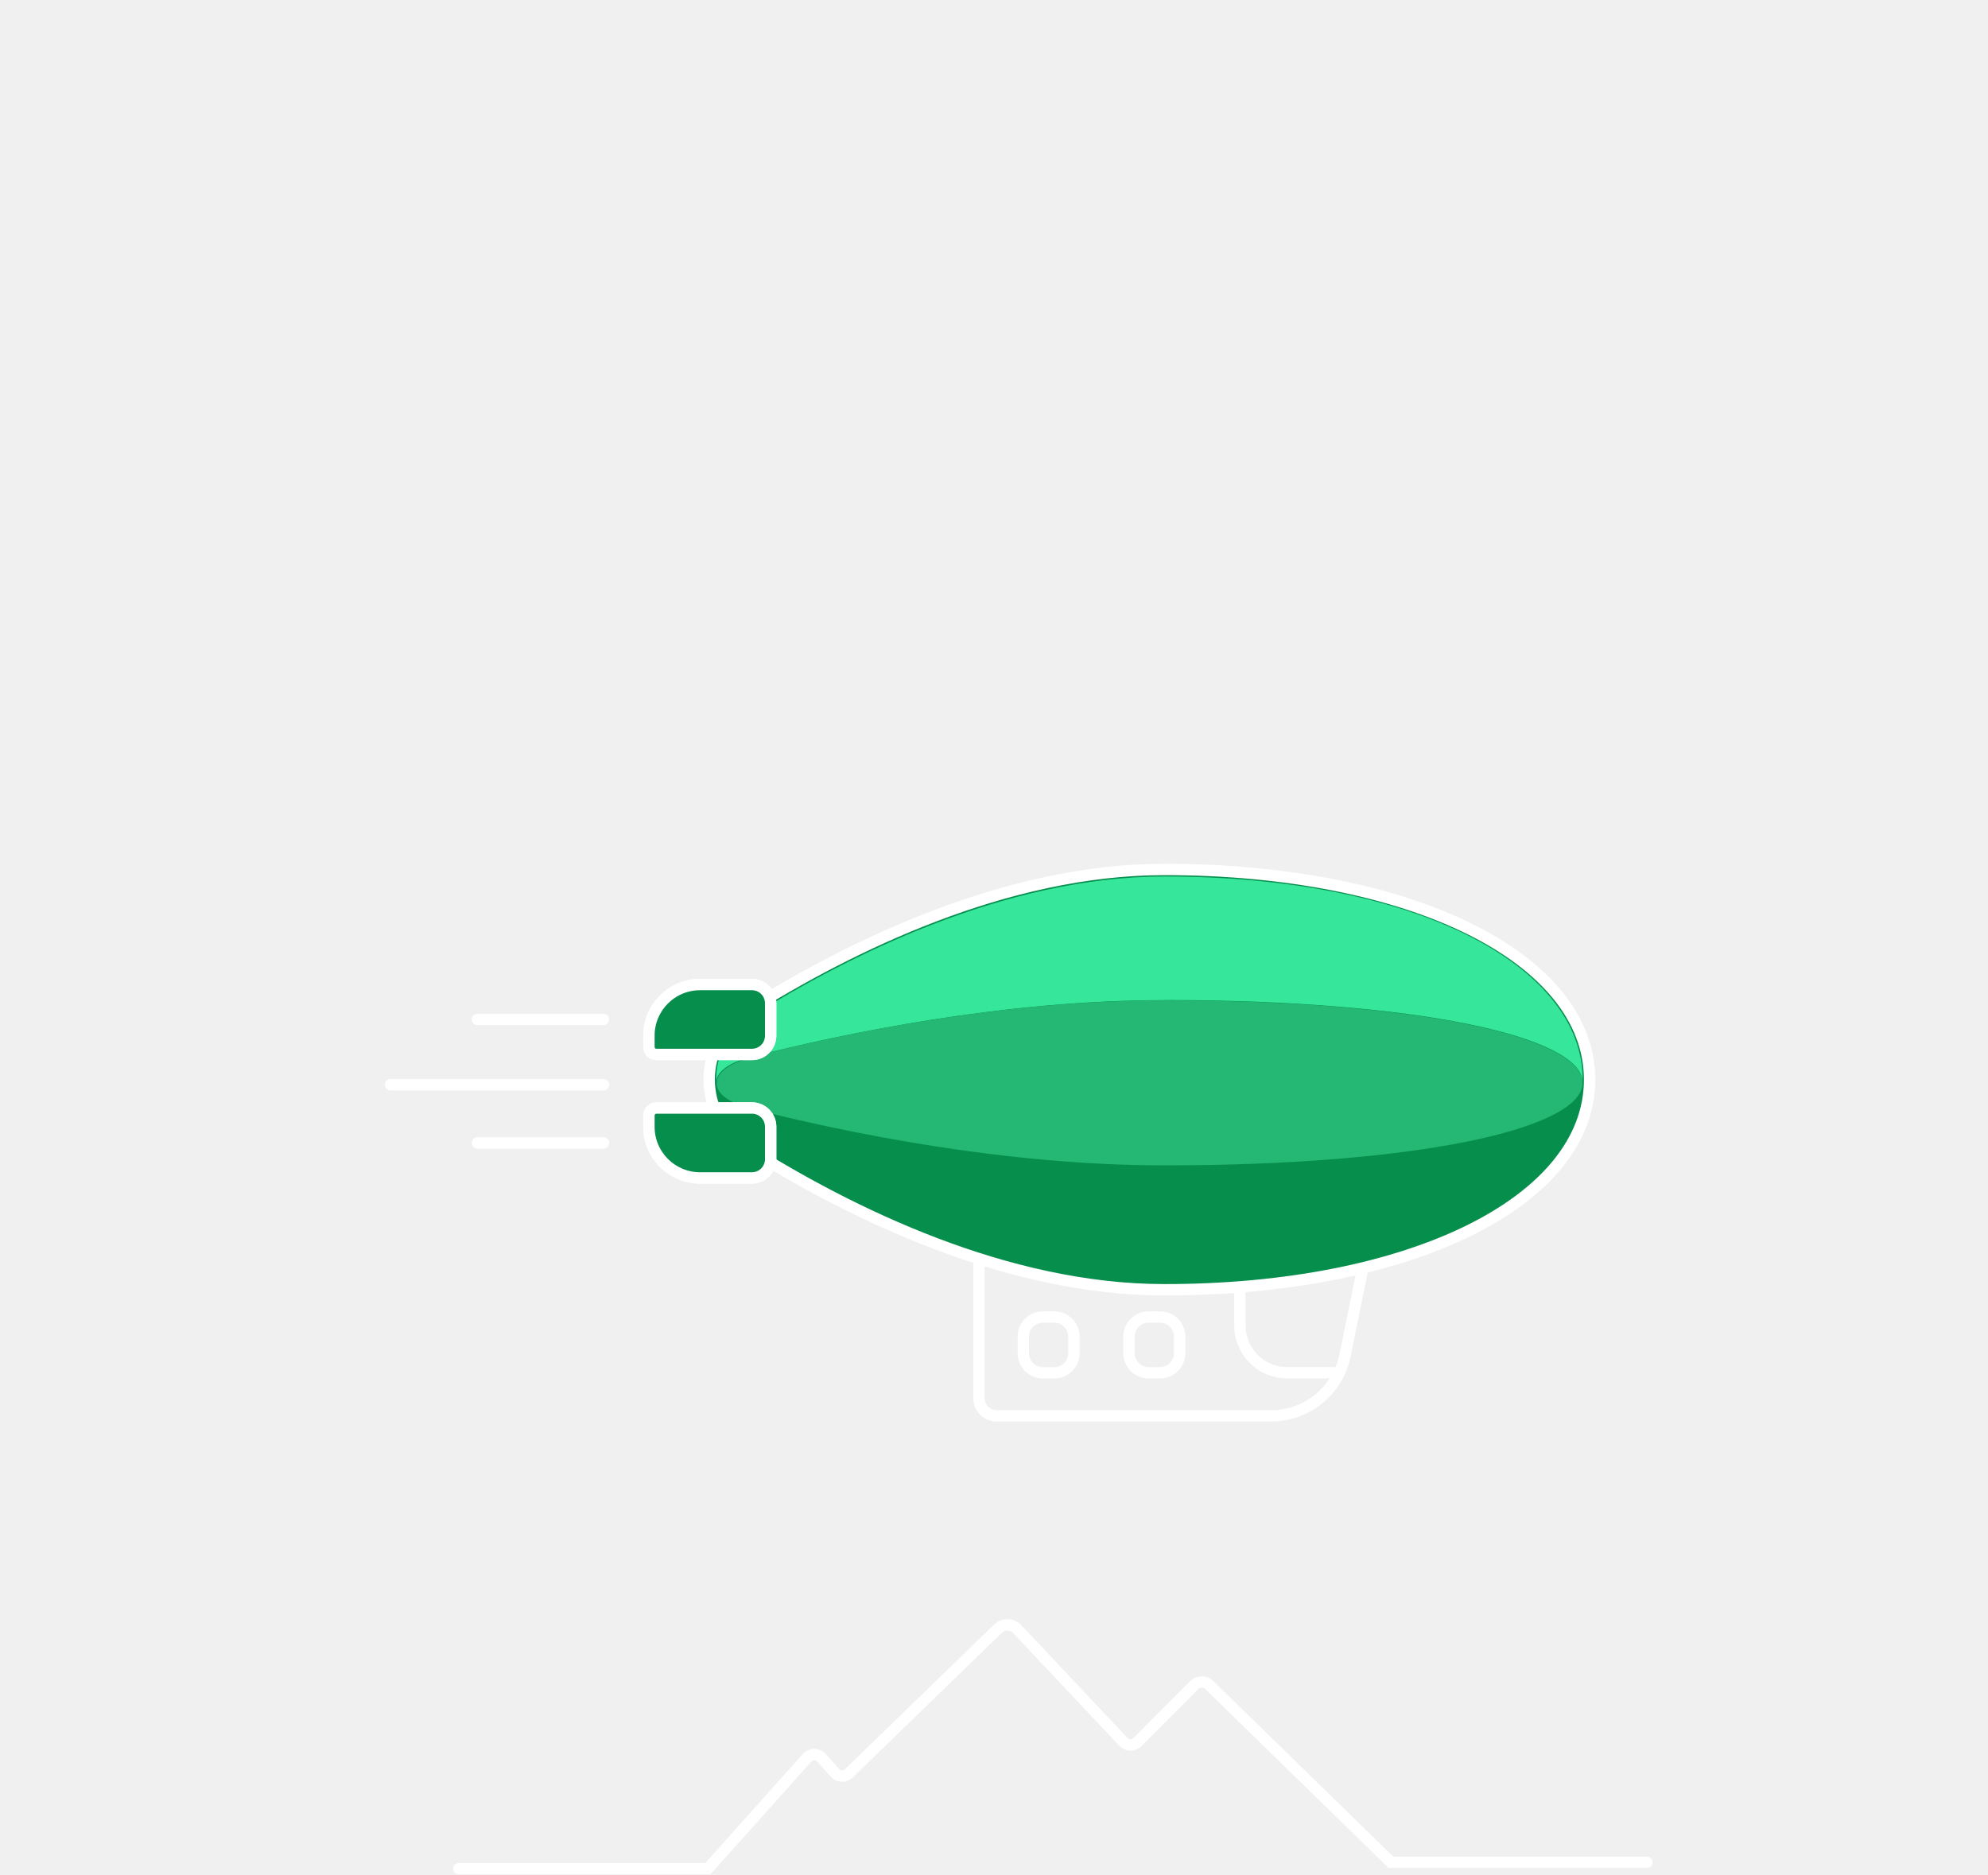
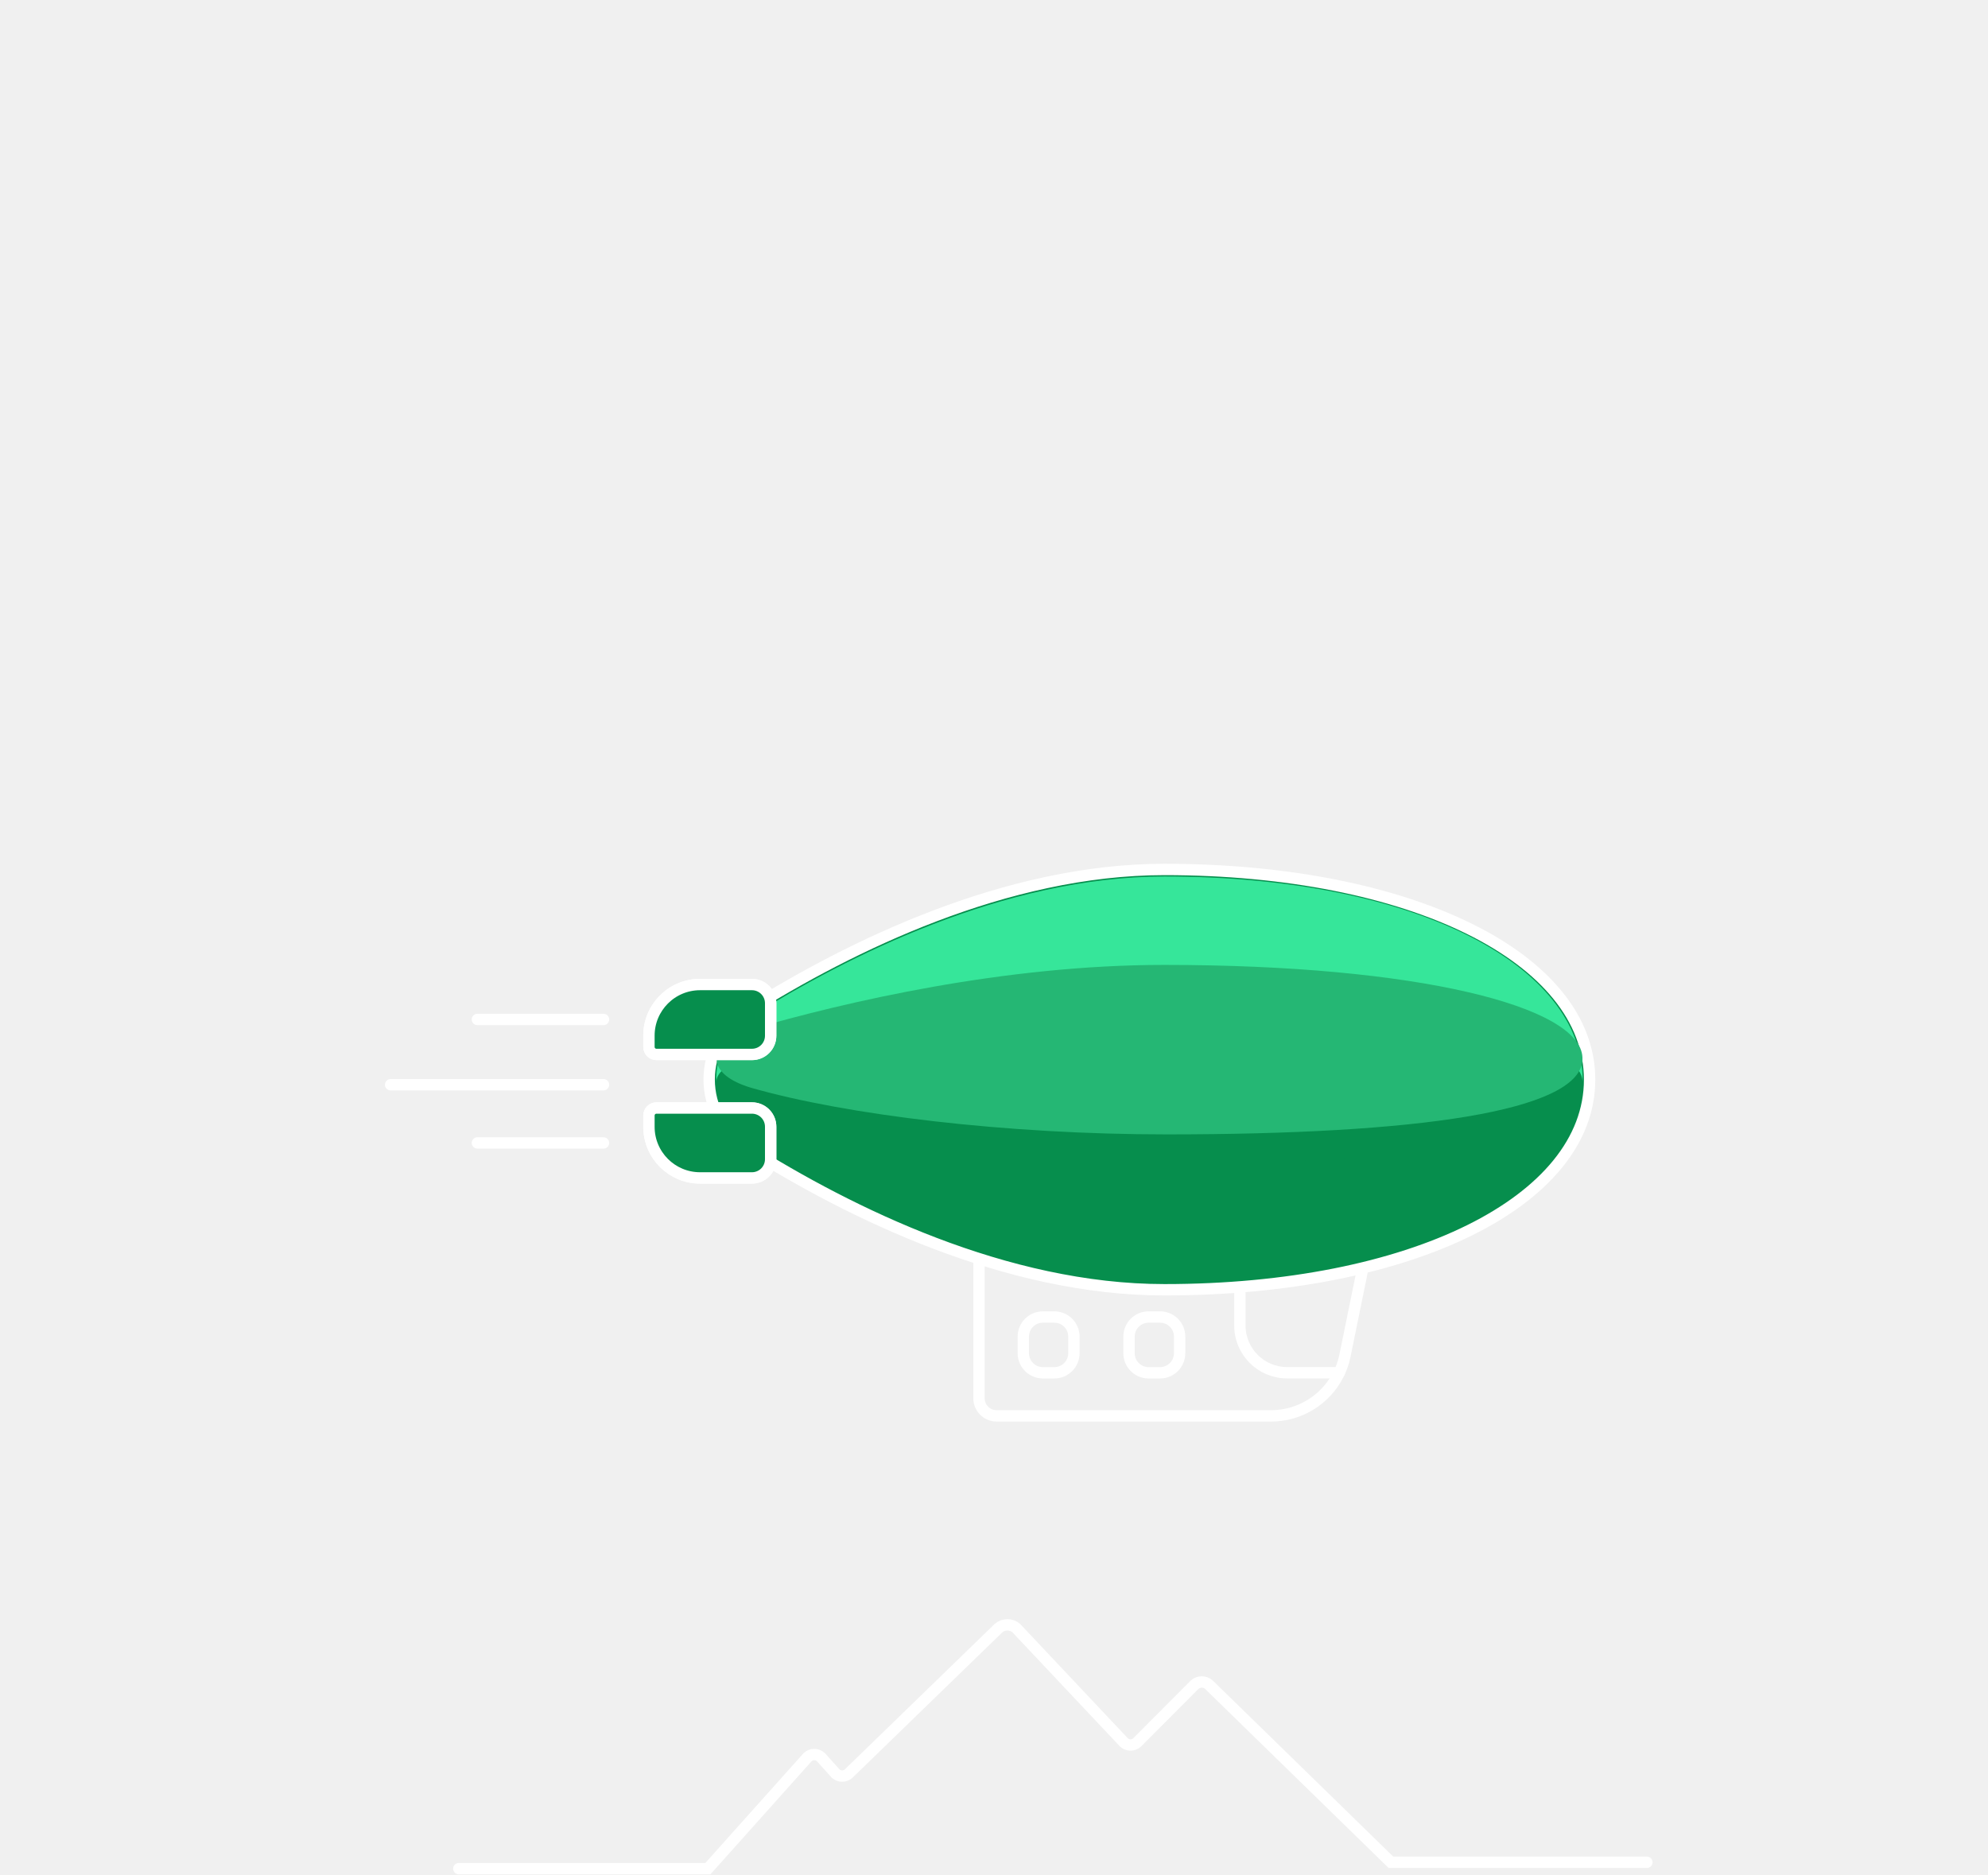
<svg xmlns="http://www.w3.org/2000/svg" viewBox="0 0 350 330">
  <g id="airship">
    <g id="airship-body" opacity="1">
      <animate attributeName="opacity" from="1" to="0" dur="0.2s" repeatCount="1" begin="3s" fill="freeze" />
      <g transform-origin="175 165">
        <animateTransform attributeName="transform" type="scale" values="1, 0.97; 1, 1; 1, 0.92; 1, 1; 1, 0.97" keyTimes="0; 0.25; 0.5; 0.75; 1" dur="2s" repeatCount="2" begin="0s" additive="sum" />
        <animateTransform attributeName="transform" type="translate" values="0, -3; 0, 0; 0, -3" keyTimes="0; 0.5; 1" dur="1s" repeatCount="4" begin="0s" additive="sum" />
        <animateTransform attributeName="transform" type="skewY" values="2; 0; 2" keyTimes="0; 0.5; 1" dur="1s" repeatCount="4" begin="0s" fill="freeze" additive="sum" />
        <path d="M175.44,249.28h48.36a13.27,13.27,0,0,0,13-10.65l3.74-18.32H172.36v25.89A3.09,3.09,0,0,0,175.44,249.28Z" fill="none" stroke="#fff" stroke-linecap="round" stroke-linejoin="round" stroke-width="2" />
        <path d="M235.79,241.69h-9.22a8.31,8.31,0,0,1-8.28-8.31V220.31" fill="none" stroke="#fff" stroke-linecap="round" stroke-miterlimit="10" stroke-width="2" />
        <path d="M185.64,231.88h-2.05a3.45,3.45,0,0,0-3.43,3.45v2.92a3.45,3.45,0,0,0,3.43,3.45h2.05a3.45,3.45,0,0,0,3.43-3.45v-2.92A3.45,3.45,0,0,0,185.64,231.88Z" fill="none" stroke="#fff" stroke-linecap="round" stroke-linejoin="round" stroke-width="2" />
        <path id="window" d="M204.25,231.88h-2.05a3.45,3.45,0,0,0-3.43,3.45v2.92a3.45,3.45,0,0,0,3.43,3.45h2.05a3.45,3.45,0,0,0,3.43-3.45v-2.92A3.44,3.44,0,0,0,204.25,231.88Z" fill="none" stroke="#fff" stroke-linecap="round" stroke-linejoin="round" opacity="1" stroke-width="2">
          <animate attributeName="opacity" from="1" to="0" begin="2.9s" repeatCount="1" fill="freeze" />
        </path>
      </g>
      <path d="M205,227.08c43.38,0,74.86-15.55,74.86-37s-31.48-37-74.86-37c-27.94,0-55.36,13.53-73.46,24.87a14.3,14.3,0,0,0,0,24.21c18.09,11.33,45.52,24.87,73.46,24.87" fill="#068e4d" />
      <path d="M205,227.08c43.38,0,74.86-15.55,74.86-37s-31.48-37-74.86-37c-27.94,0-55.36,13.53-73.46,24.87a14.3,14.3,0,0,0,0,24.21C149.63,213.54,177.06,227.08,205,227.08Z" fill="none" stroke="#fff" stroke-width="2" />
-       <path d="M205,176.09c-28.23,0-56.07,5.76-72.81,10-3.95,1-6,2.66-6.08,4.34A12.93,12.93,0,0,1,132.18,179c16.74-10.5,44.58-24.68,72.81-24.68,44.81,0,73.64,16,73.64,35.75,0,0.12,0,.24,0,0.37-0.37-7.95-29.1-14.37-73.63-14.37" fill="#36e69a" />
+       <path d="M 205 176.09 C 176.77 176.09 148.93 181.85 132.19 186.09 C 128.24 187.09 126.19 188.75 126.11 190.43 C 126.028 188.16 126.547 185.907 127.612 183.901 C 128.678 181.894 130.253 180.204 132.18 179 C 148.92 168.5 176.76 154.32 204.99 154.32 C 249.8 154.32 278.63 170.32 278.63 190.07 C 278.63 190.19 278.63 190.31 278.63 190.44 C 278.26 182.49 249.53 176.07 205 176.07" fill="#36e69a">
+         <animate attributeName="d" values="M 205 176.09 C 176.77 176.09 148.93 181.85 132.19 186.09 C 128.24 187.09 126.19 188.75 126.11 190.43 C 126.028 188.16 126.547 185.907 127.612 183.901 C 128.678 181.894 130.253 180.204 132.18 179 C 148.92 168.5 176.76 154.32 204.99 154.32 C 249.8 154.32 278.63 170.32 278.63 190.07 C 278.63 190.19 278.63 190.31 278.63 190.44 C 278.26 182.49 249.53 176.07 205 176.07;           M 205 180.376 C 176.77 180.376 150.488 186.525 133.748 190.765 C 129.798 191.765 124.242 210.568 124.162 212.248 C 124.079 209.938 124.421 202.433 125.274 195.2 C 126.128 187.966 127.492 181.004 129.453 179.779 C 146.193 169.279 176.76 154.32 204.99 154.32 C 249.8 154.32 278.63 170.32 278.63 190.07 C 278.63 192.401 278.63 194.732 278.63 197.063 C 278.26 189.113 249.53 180.356 205 180.356;           M 205 176.09 C 176.77 176.09 148.93 181.85 132.19 186.09 C 128.24 187.09 126.19 188.75 126.11 190.43 C 126.028 188.16 126.547 185.907 127.612 183.901 C 128.678 181.894 130.253 180.204 132.18 179 C 148.92 168.5 176.76 154.32 204.99 154.32 C 249.8 154.32 278.63 170.32 278.63 190.07 C 278.63 190.19 278.63 190.31 278.63 190.44 C 278.26 182.49 249.53 176.07 205 176.07" keyTimes="0; 0.5; 1" dur="2s" begin="0s" repeatCount="3" fill="freeze" />
+       </path>
      <path d="M132.18,195.12c16.74,4.27,44.58,10,72.81,10,44.14,0,72.75-6.32,73.6-14.18-0.86,19.34-29.45,34.86-73.6,34.86-28.23,0-56.07-14.19-72.81-24.68a12.88,12.88,0,0,1-6-10.18c0.26,1.61,2.26,3.18,6,4.14" fill="#068e4d" />
-       <path d="M132.18,186.12c16.74-4.27,44.58-10,72.81-10,44.53,0,73.26,6.43,73.61,14.38,0,0.17,0,.34,0,0.51-0.85,7.86-29.45,14.17-73.6,14.17-28.23,0-56.07-5.76-72.81-10-3.79-1-5.79-2.53-6-4.13l0-.51c0.13-1.69,2.15-3.36,6.1-4.37" fill="#25b774">
-         <animate attributeName="d" from="M132.18,186.12c16.74-4.27,44.58-10,72.81-10,44.53,0,73.26,6.43,73.61,14.38,0,0.17,0,.34,0,0.51-0.85,7.86-29.45,14.17-73.6,14.17-28.23,0-56.07-5.76-72.81-10-3.79-1-5.79-2.53-6-4.13l0-.51c0.13-1.69,2.15-3.36,6.1-4.37" to="M132.18,186.12c16.74-4.27,44.58-10,72.81-10,44.53,0,73.26,6.43,73.61,14.38,0,0.17,0,.34,0,0.51-0.85,7.86-29.45,14.17-73.6,14.17-28.23,0-56.07-5.76-72.81-10-3.79-1-5.79-2.53-6-4.13l0-.51c0.13-1.69,2.15-3.36,6.1-4.37" dur="1s" begin="0s" repeatCount="1" fill="freeze" />
+       <path d="M 132.18 181.227 C 148.92 176.384 176.76 169.886 204.99 169.886 C 249.52 169.886 278.25 177.178 278.6 186.194 C 278.6 186.387 278.6 186.58 278.6 186.773 C 277.75 195.686 249.54 199.725 205.39 199.725 C 198.332 199.725 191.275 199.512 184.397 199.117 C 177.519 198.721 170.82 198.144 164.481 197.417 C 158.142 196.689 152.161 195.812 146.72 194.815 C 141.278 193.819 136.375 192.704 132.19 191.502 C 128.4 190.368 126.4 188.632 126.19 186.818 C 126.19 186.625 126.19 186.432 126.19 186.24 C 126.32 184.323 128.34 182.429 132.29 181.284" fill="#25b774">
+         <animate attributeName="d" values="M 132.18 181.227 C 148.92 176.384 176.76 169.886 204.99 169.886 C 249.52 169.886 278.25 177.178 278.6 186.194 C 278.6 186.387 278.6 186.58 278.6 186.773 C 277.75 195.686 249.54 199.725 205.39 199.725 C 198.332 199.725 191.275 199.512 184.397 199.117 C 177.519 198.721 170.82 198.144 164.481 197.417 C 158.142 196.689 152.161 195.812 146.72 194.815 C 141.278 193.819 136.375 192.704 132.19 191.502 C 128.4 190.368 126.4 188.632 126.19 186.818 C 126.19 186.625 126.19 186.432 126.19 186.24 C 126.32 184.323 128.34 182.429 132.29 181.284;         M 132.18 191.223 C 148.92 186.438 176.76 180.016 204.99 180.016 C 249.52 180.016 278.25 187.222 278.6 196.131 C 278.6 196.322 278.6 196.512 278.6 196.703 C 277.75 205.511 249.15 212.583 205 212.583 C 176.77 212.583 148.93 206.128 132.19 201.376 C 128.4 200.255 126.4 198.541 126.19 196.748 C 126.19 196.557 126.19 196.367 126.19 196.176 C 126.222 195.703 126.373 195.231 126.642 194.771 C 126.912 194.312 127.3 193.865 127.808 193.442 C 128.315 193.019 128.942 192.619 129.689 192.255 C 130.436 191.891 131.303 191.562 132.29 191.279;         M 132.18 181.227 C 148.92 176.384 176.76 169.886 204.99 169.886 C 249.52 169.886 278.25 177.178 278.6 186.194 C 278.6 186.387 278.6 186.58 278.6 186.773 C 277.75 195.686 249.54 199.725 205.39 199.725 C 198.332 199.725 191.275 199.512 184.397 199.117 C 177.519 198.721 170.82 198.144 164.481 197.417 C 158.142 196.689 152.161 195.812 146.72 194.815 C 141.278 193.819 136.375 192.704 132.19 191.502 C 128.4 190.368 126.4 188.632 126.19 186.818 C 126.19 186.625 126.19 186.432 126.19 186.24 C 126.32 184.323 128.34 182.429 132.29 181.284" keyTimes="0; 0.5; 1" dur="2s" begin="0s" repeatCount="3" fill="freeze" />
      </path>
      <g id="wing1">
        <animateTransform attributeName="transform" type="translate" values="0, 5; 0, -5; 0, 5; 0, -5" keyTimes="0; 0.33; 0.66; 1" dur="3s" repeatCount="1" begin="0s" fill="freeze" />
        <path d="M123.23,173.34h9.16a3.29,3.29,0,0,1,3.29,3.3v5.71a3.29,3.29,0,0,1-3.29,3.3H115.57a1.32,1.32,0,0,1-1.32-1.32v-2a9,9,0,0,1,9-9" fill="#068e4d" />
        <path d="M123.23,173.34h9.16a3.29,3.29,0,0,1,3.29,3.3v5.71a3.29,3.29,0,0,1-3.29,3.3H115.57a1.32,1.32,0,0,1-1.32-1.32v-2A9,9,0,0,1,123.23,173.34Z" fill="none" stroke="#fff" stroke-linecap="round" stroke-linejoin="round" stroke-width="2" />
      </g>
      <g id="wing2">
        <animateTransform attributeName="transform" type="translate" values="0, 5; 0, -5; 0, 5; 0, -5" keyTimes="0; 0.33; 0.66; 1" dur="3s" repeatCount="1" begin="0s" fill="freeze" />
        <path d="M123.23,207.39h9.16a3.29,3.29,0,0,0,3.29-3.3v-5.71a3.29,3.29,0,0,0-3.29-3.3H115.57a1.32,1.32,0,0,0-1.32,1.32v2a9,9,0,0,0,9,9" fill="#068e4d" />
        <path d="M123.23,207.39h9.16a3.29,3.29,0,0,0,3.29-3.3v-5.71a3.29,3.29,0,0,0-3.29-3.3H115.57a1.32,1.32,0,0,0-1.32,1.32v2A9,9,0,0,0,123.23,207.39Z" fill="none" stroke="#fff" stroke-linecap="round" stroke-linejoin="round" stroke-width="2" />
      </g>
      <g id="wing3">
        <animateTransform attributeName="transform" type="translate" values="0, -5; 0, 5; 0, -5; 0, 5" keyTimes="0; 0.33; 0.66; 1" dur="3s" repeatCount="1" begin="0s" fill="freeze" />
        <path d="M123.23,173.34h9.16a3.29,3.29,0,0,1,3.29,3.3v5.71a3.29,3.29,0,0,1-3.29,3.3H115.57a1.32,1.32,0,0,1-1.32-1.32v-2a9,9,0,0,1,9-9" fill="#068e4d" />
        <path d="M123.23,173.34h9.16a3.29,3.29,0,0,1,3.29,3.3v5.71a3.29,3.29,0,0,1-3.29,3.3H115.57a1.32,1.32,0,0,1-1.32-1.32v-2A9,9,0,0,1,123.23,173.34Z" fill="none" stroke="#fff" stroke-linecap="round" stroke-linejoin="round" stroke-width="2" />
      </g>
      <g id="wing4">
        <animateTransform attributeName="transform" type="translate" values="0, -5; 0, 5; 0, -5; 0, 5" keyTimes="0; 0.33; 0.66; 1" dur="3s" repeatCount="1" begin="0s" fill="freeze" />
        <path d="M123.23,207.39h9.16a3.29,3.29,0,0,0,3.29-3.3v-5.71a3.29,3.29,0,0,0-3.29-3.3H115.57a1.32,1.32,0,0,0-1.32,1.32v2a9,9,0,0,0,9,9" fill="#068e4d" />
        <path d="M123.23,207.39h9.16a3.29,3.29,0,0,0,3.29-3.3v-5.71a3.29,3.29,0,0,0-3.29-3.3H115.57a1.32,1.32,0,0,0-1.32,1.32v2A9,9,0,0,0,123.23,207.39Z" fill="none" stroke="#fff" stroke-linecap="round" stroke-linejoin="round" stroke-width="2" />
      </g>
    </g>
    <path id="window" opacity="0" d="M204.25,231.88h-2.05a3.45,3.45,0,0,0-3.43,3.45v2.92a3.45,3.45,0,0,0,3.43,3.45h2.05a3.45,3.45,0,0,0,3.43-3.45v-2.92A3.44,3.44,0,0,0,204.25,231.88Z" fill="none" stroke="#fff" stroke-linecap="round" stroke-linejoin="round" stroke-width="2">
      <animate attributeName="opacity" from="0" to="1" dur="0.1s" begin="2.9s" repeatCount="1" fill="freeze" />
      <animate attributeName="d" from="M204.25,231.88h-2.05a3.45,3.45,0,0,0-3.43,3.45v2.92a3.45,3.45,0,0,0,3.43,3.45h2.05a3.45,3.45,0,0,0,3.43-3.45v-2.92A3.44,3.44,0,0,0,204.25,231.88Z" to="M275,225.43H257.87a17.6,17.6,0,0,1-17.52-17.58V170a17.6,17.6,0,0,1,17.52-17.58H275A17.6,17.6,0,0,1,292.51,170v37.83A17.61,17.61,0,0,1,275,225.43Z" dur="0.25s" begin="3s" repeatCount="1" fill="freeze" />
      <animate attributeName="stroke-width" values="2; 4" keyTimes="0; 1" dur="0.25s" repeatCount="1" fill="freeze" begin="3s" />
    </path>
    <defs>
      <clipPath id="window-mask">
        <path d="M275,225.43H257.87a17.6,17.6,0,0,1-17.52-17.58V170a17.6,17.6,0,0,1,17.52-17.58H275A17.6,17.6,0,0,1,292.51,170v37.83A17.61,17.61,0,0,1,275,225.43Z" />
      </clipPath>
    </defs>
    <g clip-path="url(#window-mask)">
      <g id="window-clouds" transform="translate(290 170) scale(0.6, 0.6)" opacity="0">
        <animateTransform attributeName="transform" type="scale" from="0.6, 0.6" to="0.6, 0.6" dur="2s" repeatCount="1" begin="3.25s" fill="freeze" additive="sum" />
        <animateTransform attributeName="transform" type="translateX" from="0" to="-300" dur="2s" repeatCount="1" begin="3.25s" fill="freeze" additive="sum" />
        <animate attributeName="opacity" values="0; 1; 1; 0" keyTimes="0; 0.1; 0.9; 1" dur="2s" begin="3.25s" repeatCount="1" />
        <line x1="28.18" y1="38.34" x2="91.09" y2="38.34" fill="none" stroke="#fff" stroke-linecap="round" stroke-miterlimit="10" stroke-width="2" />
        <path d="M41.77,97.54H77.06a12.4,12.4,0,1,1,24.8,0h17.93" transform="translate(-40.77 -69.46)" fill="none" stroke="#fff" stroke-linecap="round" stroke-miterlimit="10" stroke-width="2" />
        <line x1="218.19" y1="23.72" x2="257.97" y2="23.72" fill="none" stroke="#fff" stroke-linecap="round" stroke-miterlimit="10" stroke-width="2" />
        <path d="M278.75,82.91H251.39a12.4,12.4,0,1,0-24.8,0H208.65" transform="translate(-40.77 -69.46)" fill="none" stroke="#fff" stroke-linecap="round" stroke-miterlimit="10" stroke-width="2" />
        <line x1="246.24" y1="13.45" x2="268.43" y2="13.45" fill="none" stroke="#fff" stroke-linecap="round" stroke-miterlimit="10" stroke-width="2" />
      </g>
    </g>
  </g>
  <line id="cloud1" x1="68.95" y1="107.8" x2="131.86" y2="107.8" fill="none" stroke="#fff" stroke-linecap="round" stroke-miterlimit="10" stroke-width="2" opacity="0">
    <animateTransform attributeName="transform" type="translateX" from="200" to="1" dur="2s" repeatCount="1" />
    <animate attributeName="opacity" values="0; 1; 1; 0" keyTimes="0; 0.1; 0.9; 1" dur="2s" repeatCount="1" />
  </line>
  <g id="cloud2" opacity="0">
    <animateTransform attributeName="transform" type="translateX" from="250" to="1" dur="2s" repeatCount="1" />
    <animate attributeName="opacity" values="0; 1; 1; 0" keyTimes="0; 0.1; 0.9; 1" dur="2s" repeatCount="1" />
    <path d="M41.77,97.54H77.06a12.4,12.4,0,1,1,24.8,0h17.93" fill="none" stroke="#fff" stroke-linecap="round" stroke-miterlimit="10" stroke-width="2" />
  </g>
  <line id="cloud3" x1="258.96" y1="93.19" x2="298.74" y2="93.19" fill="none" stroke="#fff" stroke-linecap="round" stroke-miterlimit="10" stroke-width="2" opacity="0">
    <animateTransform attributeName="transform" type="translateX" from="1" to="-110" dur="1.5s" repeatCount="1" begin="1.5s" />
    <animate attributeName="opacity" values="0; 1; 1; 0" keyTimes="0; 0.1; 0.9; 1" dur="1.5s" repeatCount="1" begin="1.5s" />
  </line>
  <g id="cloud4" opacity="0">
    <animateTransform attributeName="transform" type="translateX" from="1" to="-120" dur="1.5s" repeatCount="1" begin="1.5s" />
    <animate attributeName="opacity" values="0; 1; 1; 0" keyTimes="0; 0.1; 0.9; 1" dur="1.5s" repeatCount="1" begin="1.5s" />
    <path d="M278.75,82.91H251.39a12.4,12.4,0,1,0-24.8,0H208.65" fill="none" stroke="#fff" stroke-linecap="round" stroke-miterlimit="10" stroke-width="2" />
    <line x1="287.01" y1="82.91" x2="309.21" y2="82.91" fill="none" stroke="#fff" stroke-linecap="round" stroke-miterlimit="10" stroke-width="2" />
  </g>
  <g id="engine-lines" opacity="1">
    <animate attributeName="opacity" from="1" to="0" dur="0.2s" repeatCount="1" begin="3s" fill="freeze" />
    <line x1="106.25" y1="179.49" x2="84.05" y2="179.49" fill="none" stroke="#fff" stroke-linecap="round" stroke-miterlimit="10" stroke-width="2">
      <animate attributeName="x2" from="84.05" to="74" dur="0.25s" repeatCount="indefinite" />
    </line>
    <line x1="106.25" y1="201.23" x2="84.05" y2="201.23" fill="none" stroke="#fff" stroke-linecap="round" stroke-miterlimit="10" stroke-width="2">
      <animate attributeName="x2" from="84.05" to="74" dur="0.3s" repeatCount="indefinite" begin="0.075s" />
    </line>
    <line x1="106.25" y1="190.98" x2="68.77" y2="190.98" fill="none" stroke="#fff" stroke-linecap="round" stroke-miterlimit="10" stroke-width="2">
      <animate attributeName="x2" from="68.77" to="56" dur="0.275s" repeatCount="indefinite" begin="0.05s" />
    </line>
  </g>
  <g id="mountain">
    <path d="M289.94,327.88H244.88L212.8,296.58a1.89,1.89,0,0,0-2.44,0l-10.2,10.23a1.72,1.72,0,0,1-2.25,0l-19-20.17a2.4,2.4,0,0,0-3.1,0l-26.42,25.64a1.71,1.71,0,0,1-2.25,0l-2.63-2.92a1.71,1.71,0,0,0-2.31,0L124.63,329H80.78" fill="none" stroke="#fff" stroke-linecap="round" stroke-miterlimit="10" stroke-width="2">
      <animate attributeName="d" from="M 289.94 327.88 L 244.88 327.88 L 212.8 296.58 C 212.459 296.292 212.027 296.134 211.58 296.134 C 211.133 296.134 210.701 296.292 210.36 296.58 L 200.16 306.81 C 199.848 307.08 199.448 307.229 199.035 307.229 C 198.622 307.229 198.222 307.08 197.91 306.81 C 191.577 300.087 185.243 293.363 178.91 286.64 C 178.477 286.274 177.927 286.072 177.36 286.072 C 176.793 286.072 176.243 286.274 175.81 286.64 C 167.003 295.187 158.197 303.733 149.39 312.28 C 149.079 312.552 148.679 312.702 148.265 312.702 C 147.851 312.702 147.451 312.552 147.14 312.28 C 146.263 311.307 145.387 310.333 144.51 309.36 C 144.195 309.071 143.782 308.911 143.355 308.911 C 142.928 308.911 142.515 309.071 142.2 309.36 C 136.343 315.907 130.487 322.453 124.63 329 L 80.78 329" to="M 289.94 328 L 271.982 328 L 254.024 328 C 248.038 328 242.052 328 236.066 328 C 230.08 328 224.094 328 218.108 328 L 200.15 328 C 199.29 328 198.59 328 197.9 328 C 191.567 328 185.233 328 178.9 328 C 178.525 328 178.198 328 177.905 328 C 177.612 328 177.353 328 177.114 328 C 176.874 328 176.655 328 176.44 328 C 176.226 328 176.018 328 175.8 328 C 165.033 328 154.267 328 143.5 328 C 143.282 328 143.085 328 142.904 328 C 142.722 328 142.557 328 142.403 328 C 142.249 328 142.106 328 141.97 328 C 141.834 328 141.704 328 141.575 328 C 141.447 328 141.32 328 141.19 328 L 80.78 328" dur="0.25s" repeatCount="1" fill="freeze" begin="2.8s" />
      <animate attributeName="stroke-width" values="2; 4" keyTimes="0; 1" dur="0.5s" repeatCount="1" fill="freeze" begin="2.8s" />
    </path>
  </g>
  <g id="skis" opacity="0">
    <animateTransform attributeName="transform" type="translateX" from="-150" to="-0" dur="0.2s" repeatCount="1" begin="3.1s" fill="freeze" />
    <animate attributeName="opacity" from="0" to="1" dur="0.2s" repeatCount="1" begin="3.1s" fill="freeze" />
    <path d="M91.14,327.79a2.2,2.2,0,0,1-2-2.36l13.66-193.17c1.1-15.49-4.8-21.92-8.75-24.47a1.35,1.35,0,0,1,.53-2.45C103,104,122.18,104,120,134.19L106.43,326.67a2.2,2.2,0,0,1-2.35,2Z" fill="#fff" />
    <path d="M124.5,328.17a2.2,2.2,0,0,1-2.17-2.23l2.24-193.63c0.19-15.53-6.07-21.61-10.16-23.91a1.35,1.35,0,0,1,.39-2.47c8.36-1.9,27.49-3,27.15,27.28l-2.25,192.93a2.2,2.2,0,0,1-2.22,2.18Z" fill="#fff" />
  </g>
  <g id="chair" opacity="0">
    <animateTransform attributeName="transform" type="translateX" from="-150" to="-0" dur="0.25s" repeatCount="1" begin="3s" fill="freeze" />
    <animate attributeName="opacity" from="0" to="1" dur="0.25s" repeatCount="1" begin="3s" fill="freeze" />
    <path d="M257.5,259.82H196.76V245.63h55.09a9.92,9.92,0,0,1,9.9,9.93,4.26,4.26,0,0,1-4.25,4.25" fill="#a67ee5" />
    <path d="M257.5,259.82H196.76V245.63h55.09a9.92,9.92,0,0,1,9.9,9.93A4.26,4.26,0,0,1,257.5,259.82Z" fill="none" stroke="#fff" stroke-miterlimit="10" stroke-width="2" />
    <polygon points="185.47 328.31 171.5 328.31 165.19 286.72 179.16 286.72 185.47 328.31" fill="#a67ee5" />
    <polygon points="185.47 328.31 171.5 328.31 165.19 286.72 179.16 286.72 185.47 328.31" fill="none" stroke="#fff" stroke-miterlimit="10" stroke-width="2" />
    <polygon points="235.03 328.31 221.06 328.31 214.76 286.72 228.72 286.72 235.03 328.31" fill="#a67ee5" />
    <polygon points="235.03 328.31 221.06 328.31 214.76 286.72 228.72 286.72 235.03 328.31" fill="none" stroke="#fff" stroke-miterlimit="10" stroke-width="2" />
    <path d="M281.33,272.45H225.44a5.59,5.59,0,0,1-5.53-4.77l-10.86-72.24a17.71,17.71,0,0,0-12.49-31.31H141.48L141.16,267l15.77,23.35,47.19,8.39a12.3,12.3,0,0,0,4.22.75h73a13.53,13.53,0,0,0,0-27.06" fill="#a67ee5" />
    <path d="M281.33,272.45H225.44a5.59,5.59,0,0,1-5.53-4.77l-10.86-72.24a17.71,17.71,0,0,0-12.49-31.31H141.48L141.16,267l15.77,23.35,47.19,8.39a12.3,12.3,0,0,0,4.22.75h73A13.53,13.53,0,0,0,281.33,272.45Z" fill="none" stroke="#fff" stroke-miterlimit="10" stroke-width="2" />
    <path d="M162.42,267.69l-10.86-72.24a17.71,17.71,0,1,0-29-13.61,18,18,0,0,0,.79,5.25L138.65,289a12.36,12.36,0,0,0,12.21,10.54h73a13.53,13.53,0,0,0,0-27.05H167.95a5.62,5.62,0,0,1-5.53-4.78" fill="#a67ee5" />
    <path d="M162.42,267.69l-10.86-72.24a17.71,17.71,0,1,0-29-13.61,18,18,0,0,0,.79,5.25L138.65,289a12.36,12.36,0,0,0,12.21,10.54h73a13.53,13.53,0,0,0,0-27.05H167.95A5.62,5.62,0,0,1,162.42,267.69Z" fill="none" stroke="#fff" stroke-miterlimit="10" stroke-width="2" />
    <path d="M206.26,259.82h-72l-2.13-14.19H200.6a9.92,9.92,0,0,1,9.9,9.93,4.26,4.26,0,0,1-4.25,4.25" fill="#a67ee5" />
    <path d="M206.26,259.82h-72l-2.13-14.19H200.6a9.92,9.92,0,0,1,9.9,9.93A4.26,4.26,0,0,1,206.26,259.82Z" fill="none" stroke="#fff" stroke-miterlimit="10" stroke-width="2" />
    <line x1="151.57" y1="195.44" x2="209.05" y2="195.44" fill="none" stroke="#fff" stroke-linecap="round" stroke-miterlimit="10" stroke-width="2" />
  </g>
  <g id="plant" opacity="0" transform-origin="bottom">
    <animateTransform attributeName="transform" type="translateX" from="-150" to="-0" dur="0.25s" repeatCount="1" begin="3s" fill="freeze" />
    <animateTransform attributeName="transform" type="rotate" values="0; -8; -2; -6; -5" keyTimes="0; 0.4; 0.6; 0.8; 1" dur="1.5s" repeatCount="1" begin="3.25s" fill="freeze" />
    <animate attributeName="opacity" from="0" to="1" dur="0.25s" repeatCount="1" begin="3s" fill="freeze" />
    <path d="M79.18,194A131,131,0,0,1,94.77,220.9a255,255,0,0,1-20.08-23.55,259,259,0,0,1-17.07-25.88A131.72,131.72,0,0,1,79.18,194" fill="#36e69a" />
    <path d="M80.94,214.39a127.19,127.19,0,0,1,22.8,20.49A242.09,242.09,0,0,1,77.9,219.17a235.86,235.86,0,0,1-23.42-18.7,119.82,119.82,0,0,1,26.46,13.92" fill="#36e69a" />
    <path d="M93.66,205.48a258.38,258.38,0,0,0,10.08,29.39,125.63,125.63,0,0,0-4.5-30.52,135.9,135.9,0,0,0-12.06-29.44,260.33,260.33,0,0,0,6.47,30.57" fill="#36e69a" />
    <path d="M107.32,213.52a250.14,250.14,0,0,0,2.06,30.67,119.93,119.93,0,0,0,3.76-30.05,131.24,131.24,0,0,0-4-31.36,238.1,238.1,0,0,0-1.87,30.74" fill="#25b774" />
    <path d="M83.08,229.56a121.93,121.93,0,0,1,26.29,14.64A225.91,225.91,0,0,1,81.21,235a228.11,228.11,0,0,1-26.37-12.69,113.61,113.61,0,0,1,28.25,7.29" fill="#25b774" />
    <path d="M88.06,243.83A118.11,118.11,0,0,1,115.62,255a211,211,0,0,1-28.78-5.6,220.87,220.87,0,0,1-27.42-9.33,114,114,0,0,1,28.65,3.73" fill="#25b774" />
    <path d="M118.71,224.79a238,238,0,0,0-3.1,30.25,117.11,117.11,0,0,0,8.82-28.54,127.44,127.44,0,0,0,1.42-31.19,213.92,213.92,0,0,0-7.15,29.48" fill="#25b774" />
    <path d="M98.86,262a118.24,118.24,0,0,1,27.07,12.34,212.3,212.3,0,0,1-28.53-6.79,220.78,220.78,0,0,1-27-10.45A114.06,114.06,0,0,1,98.86,262" fill="#068e4d" />
    <path d="M130.27,244.29a236.56,236.56,0,0,0-4.34,30.1,116.94,116.94,0,0,0,10-28.16,127.42,127.42,0,0,0,2.71-31.1,214.43,214.43,0,0,0-8.36,29.16" fill="#068e4d" />
    <path d="M108.9,280.69a118.21,118.21,0,0,1,26.54,13.47,213.62,213.62,0,0,1-28.23-8,221.65,221.65,0,0,1-26.55-11.57,113.82,113.82,0,0,1,28.24,6.08" fill="#068e4d" />
    <path d="M141,264.26a236.09,236.09,0,0,0-5.58,29.9,117.46,117.46,0,0,0,11.15-27.73,127.2,127.2,0,0,0,4-31A214.24,214.24,0,0,0,141,264.26" fill="#068e4d" />
    <path d="M92.62,217.67A529.26,529.26,0,0,1,149.48,328" fill="none" stroke="#36e69a" stroke-linecap="round" stroke-linejoin="round" stroke-width="2" />
  </g>
</svg>
